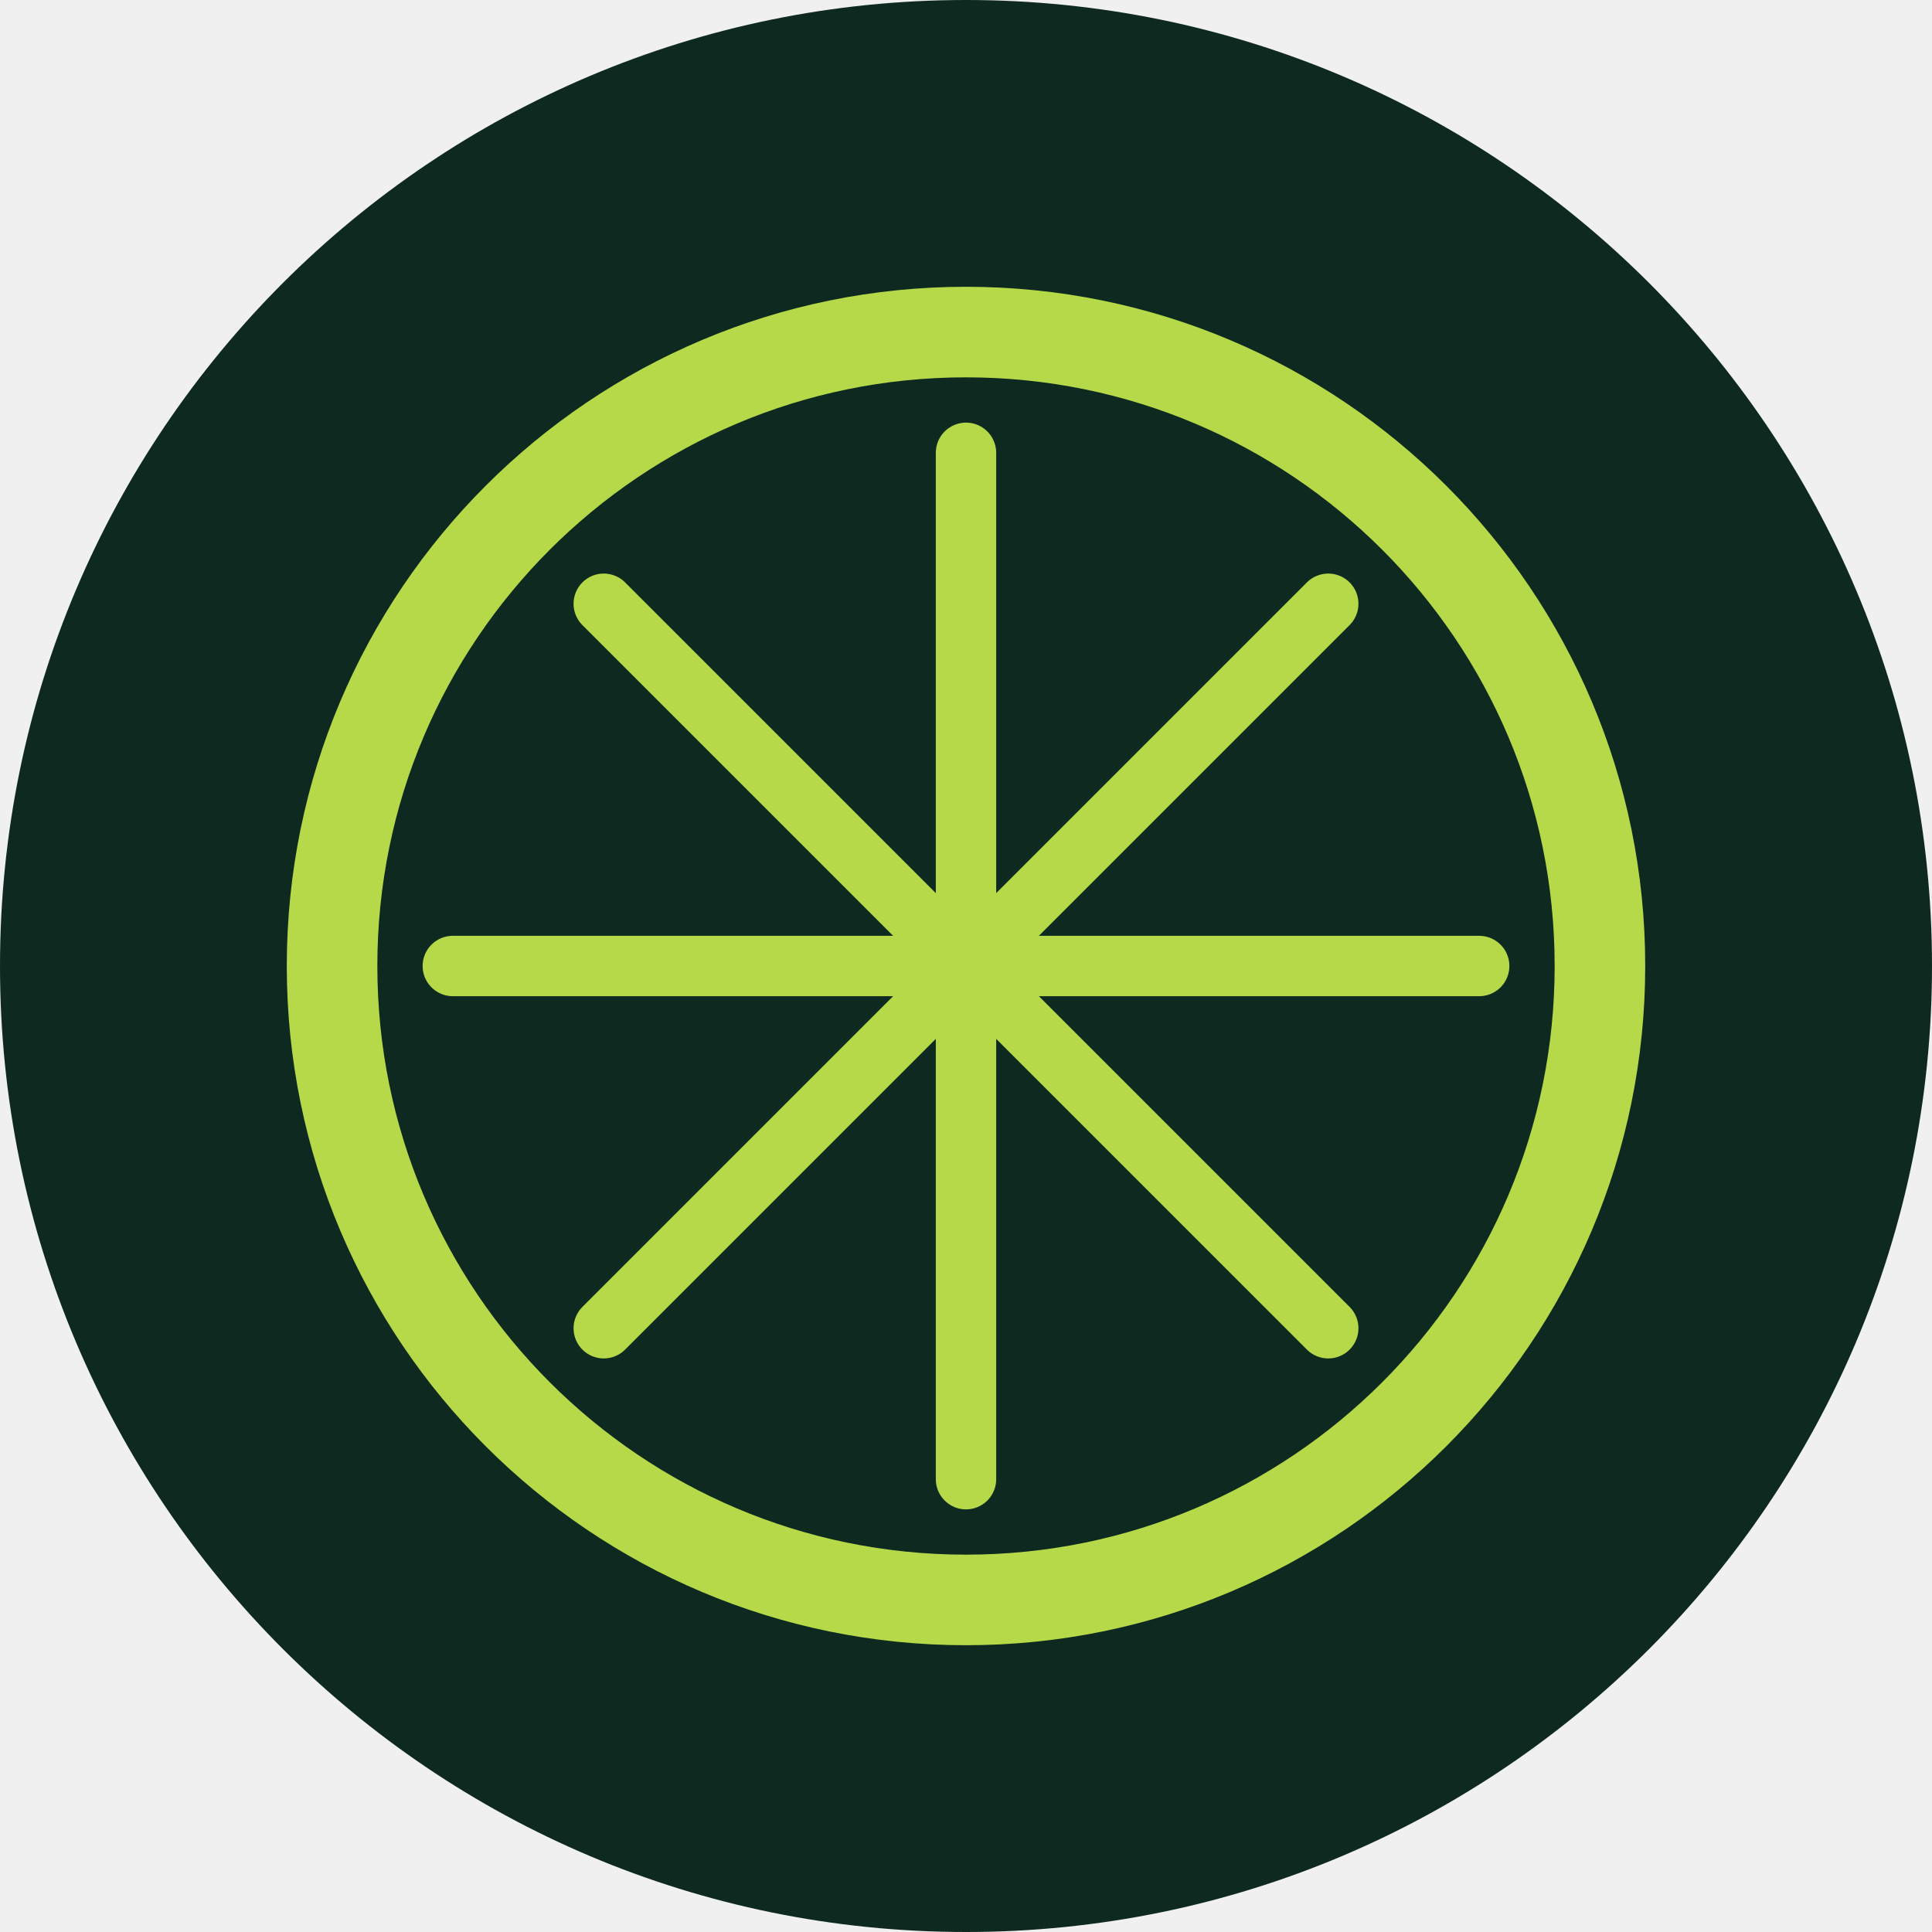
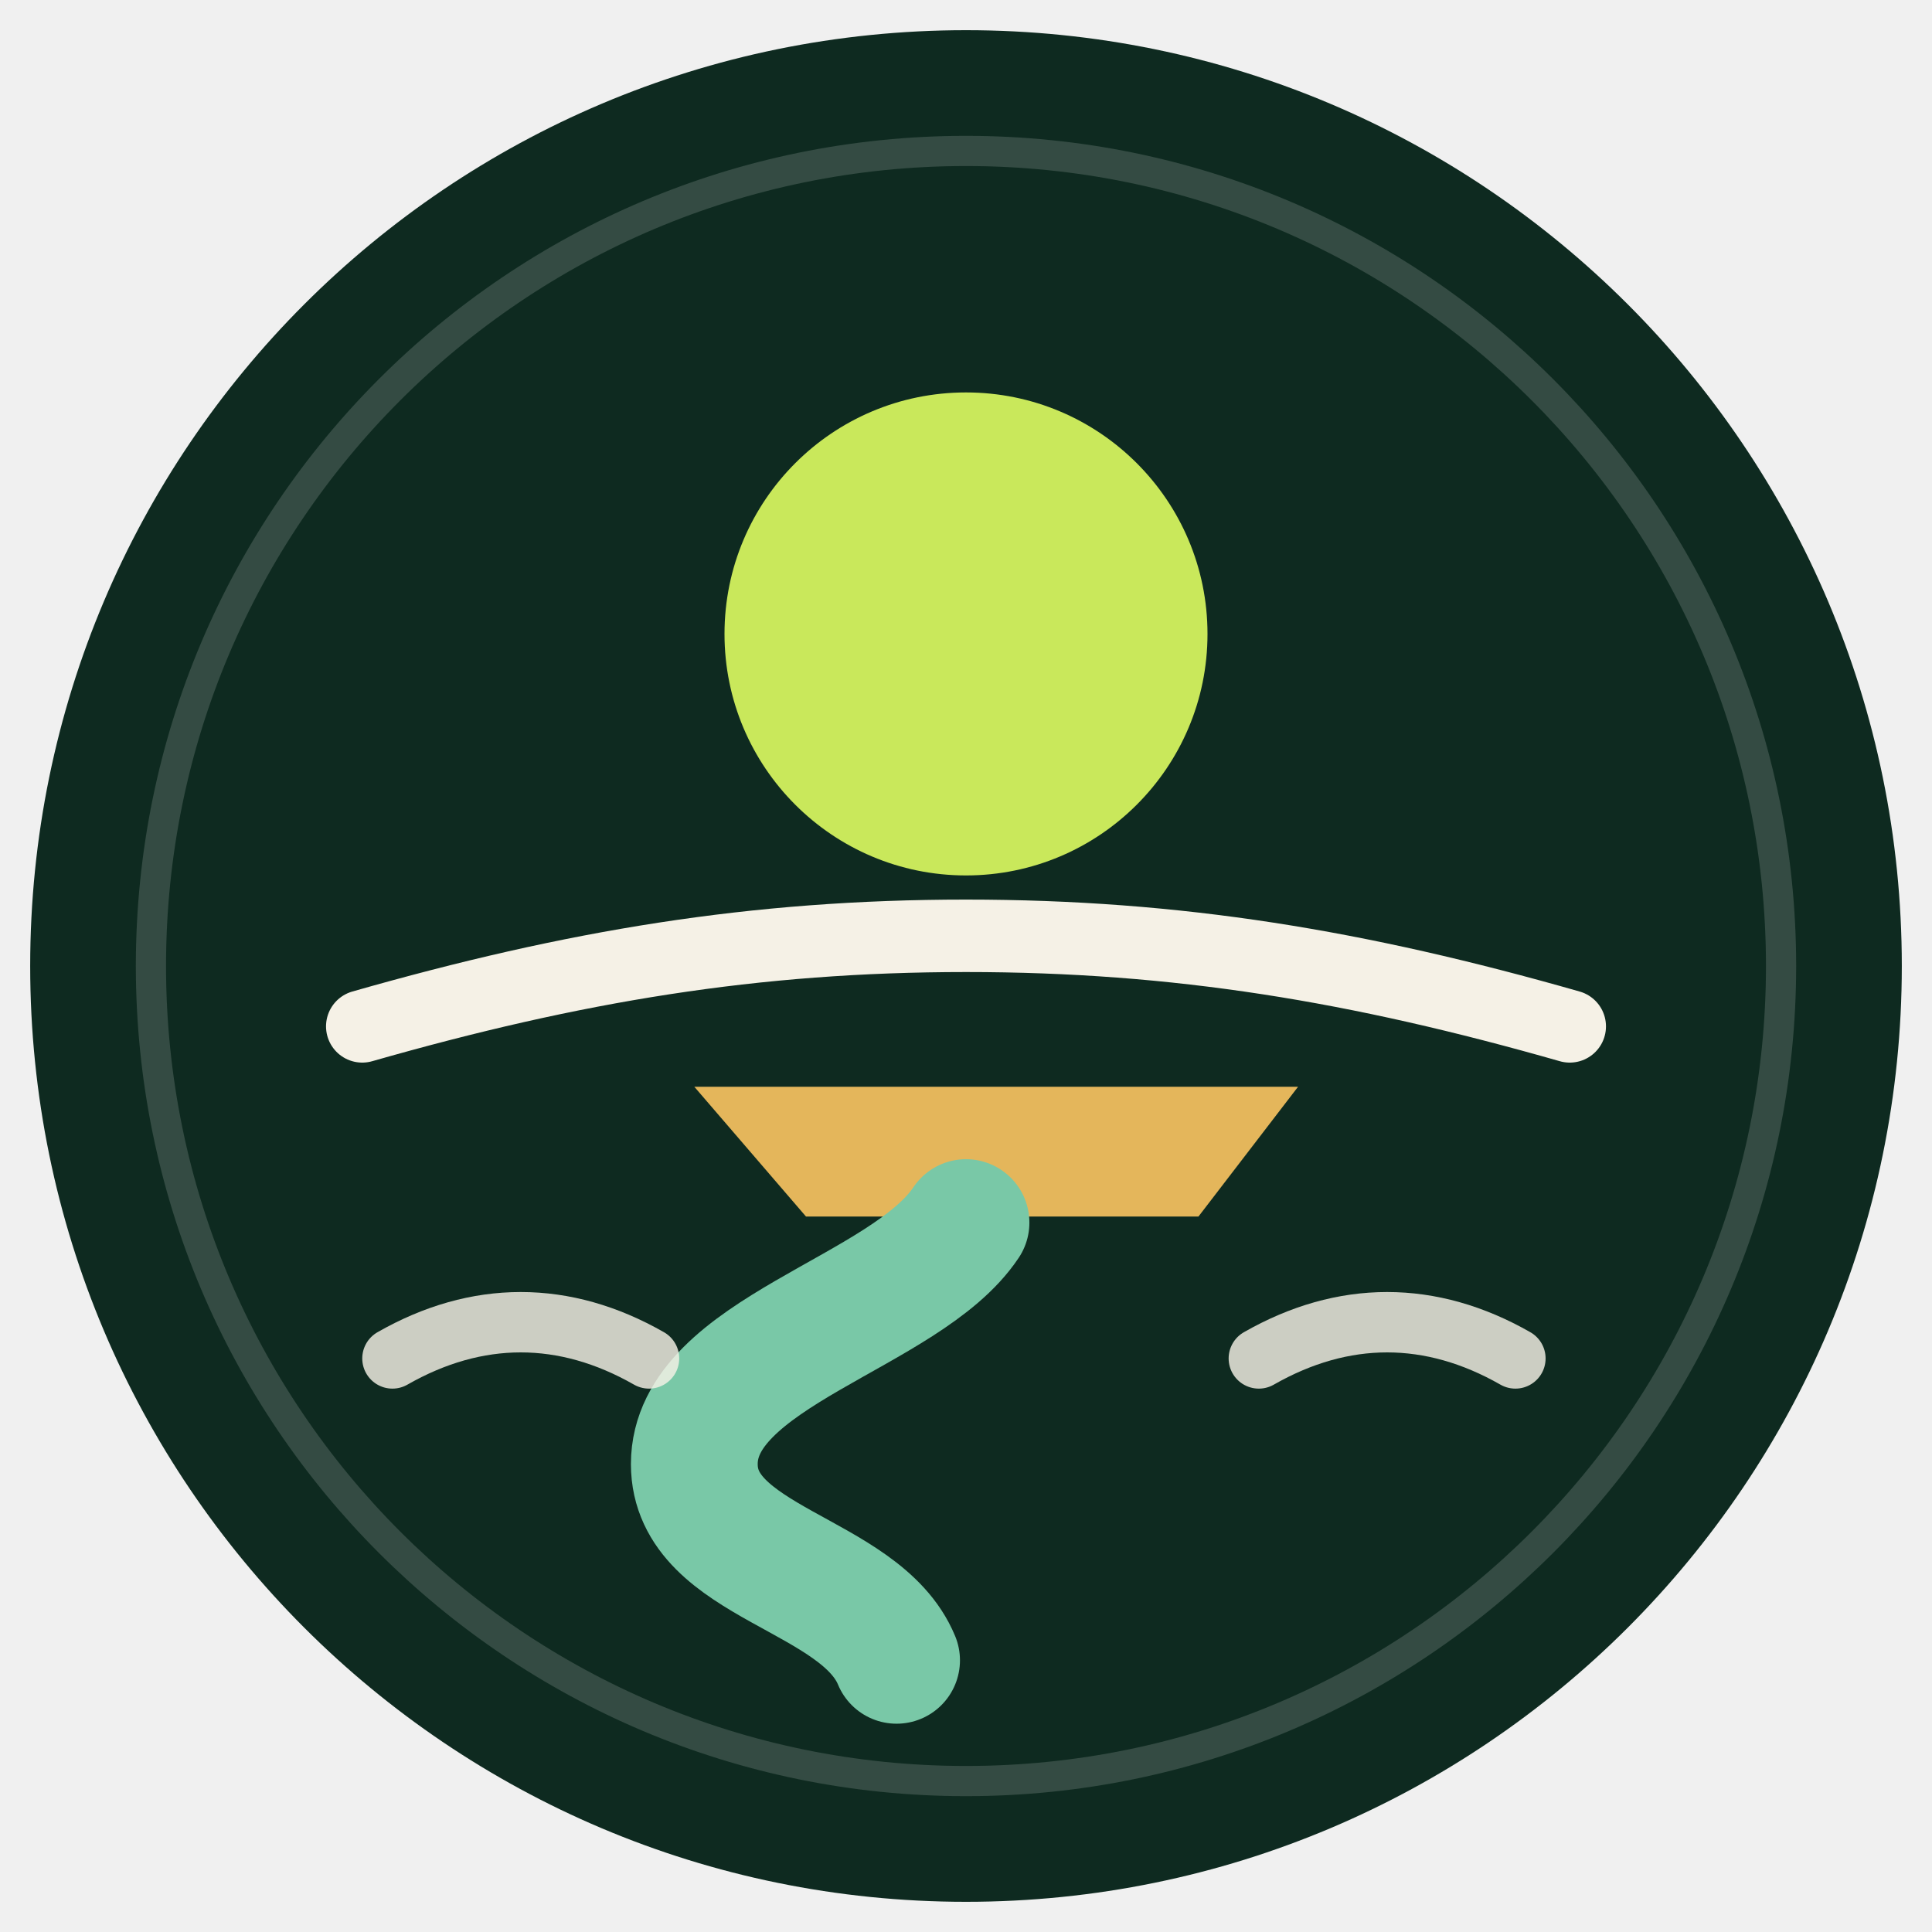
<svg xmlns="http://www.w3.org/2000/svg" viewBox="0 0 64 64">
-   <rect width="64" height="64" rx="32" fill="#0e2a20" />
-   <circle cx="32" cy="32" r="21" fill="none" stroke="#b6d94a" stroke-width="3" />
-   <path d="M32 15v34M15 32h34M20 20l24 24m0-24L20 44" fill="none" stroke="#b6d94a" stroke-linecap="round" stroke-width="2" />
+   <circle cx="32" cy="32" r="31" fill="#0e2a20" />
+   <circle cx="32" cy="32" r="27" fill="none" stroke="#fff" stroke-opacity=".16" />
+   <circle cx="32" cy="21" r="8" fill="#c9e85b" />
+   <path d="M12 34c7-2 13-3 20-3s13 1 20 3" fill="none" stroke="#f5f1e6" stroke-linecap="round" stroke-width="2.4" />
+   <path d="M23 36h20l-3.3 4.3h-13L23 36Z" fill="#e4b65b" />
+   <path d="M32 40.5c-2 3-9 4.3-9 8 0 3.3 5.5 3.6 6.7 6.5" fill="none" stroke="#79c8a7" stroke-linecap="round" stroke-width="4.2" />
+   <path d="M13 45c2.8-1.6 5.7-1.6 8.5 0m20.2 0c2.8-1.6 5.7-1.6 8.5 0" fill="none" stroke="#f5f1e6" stroke-linecap="round" stroke-opacity=".82" stroke-width="2" />
</svg>
